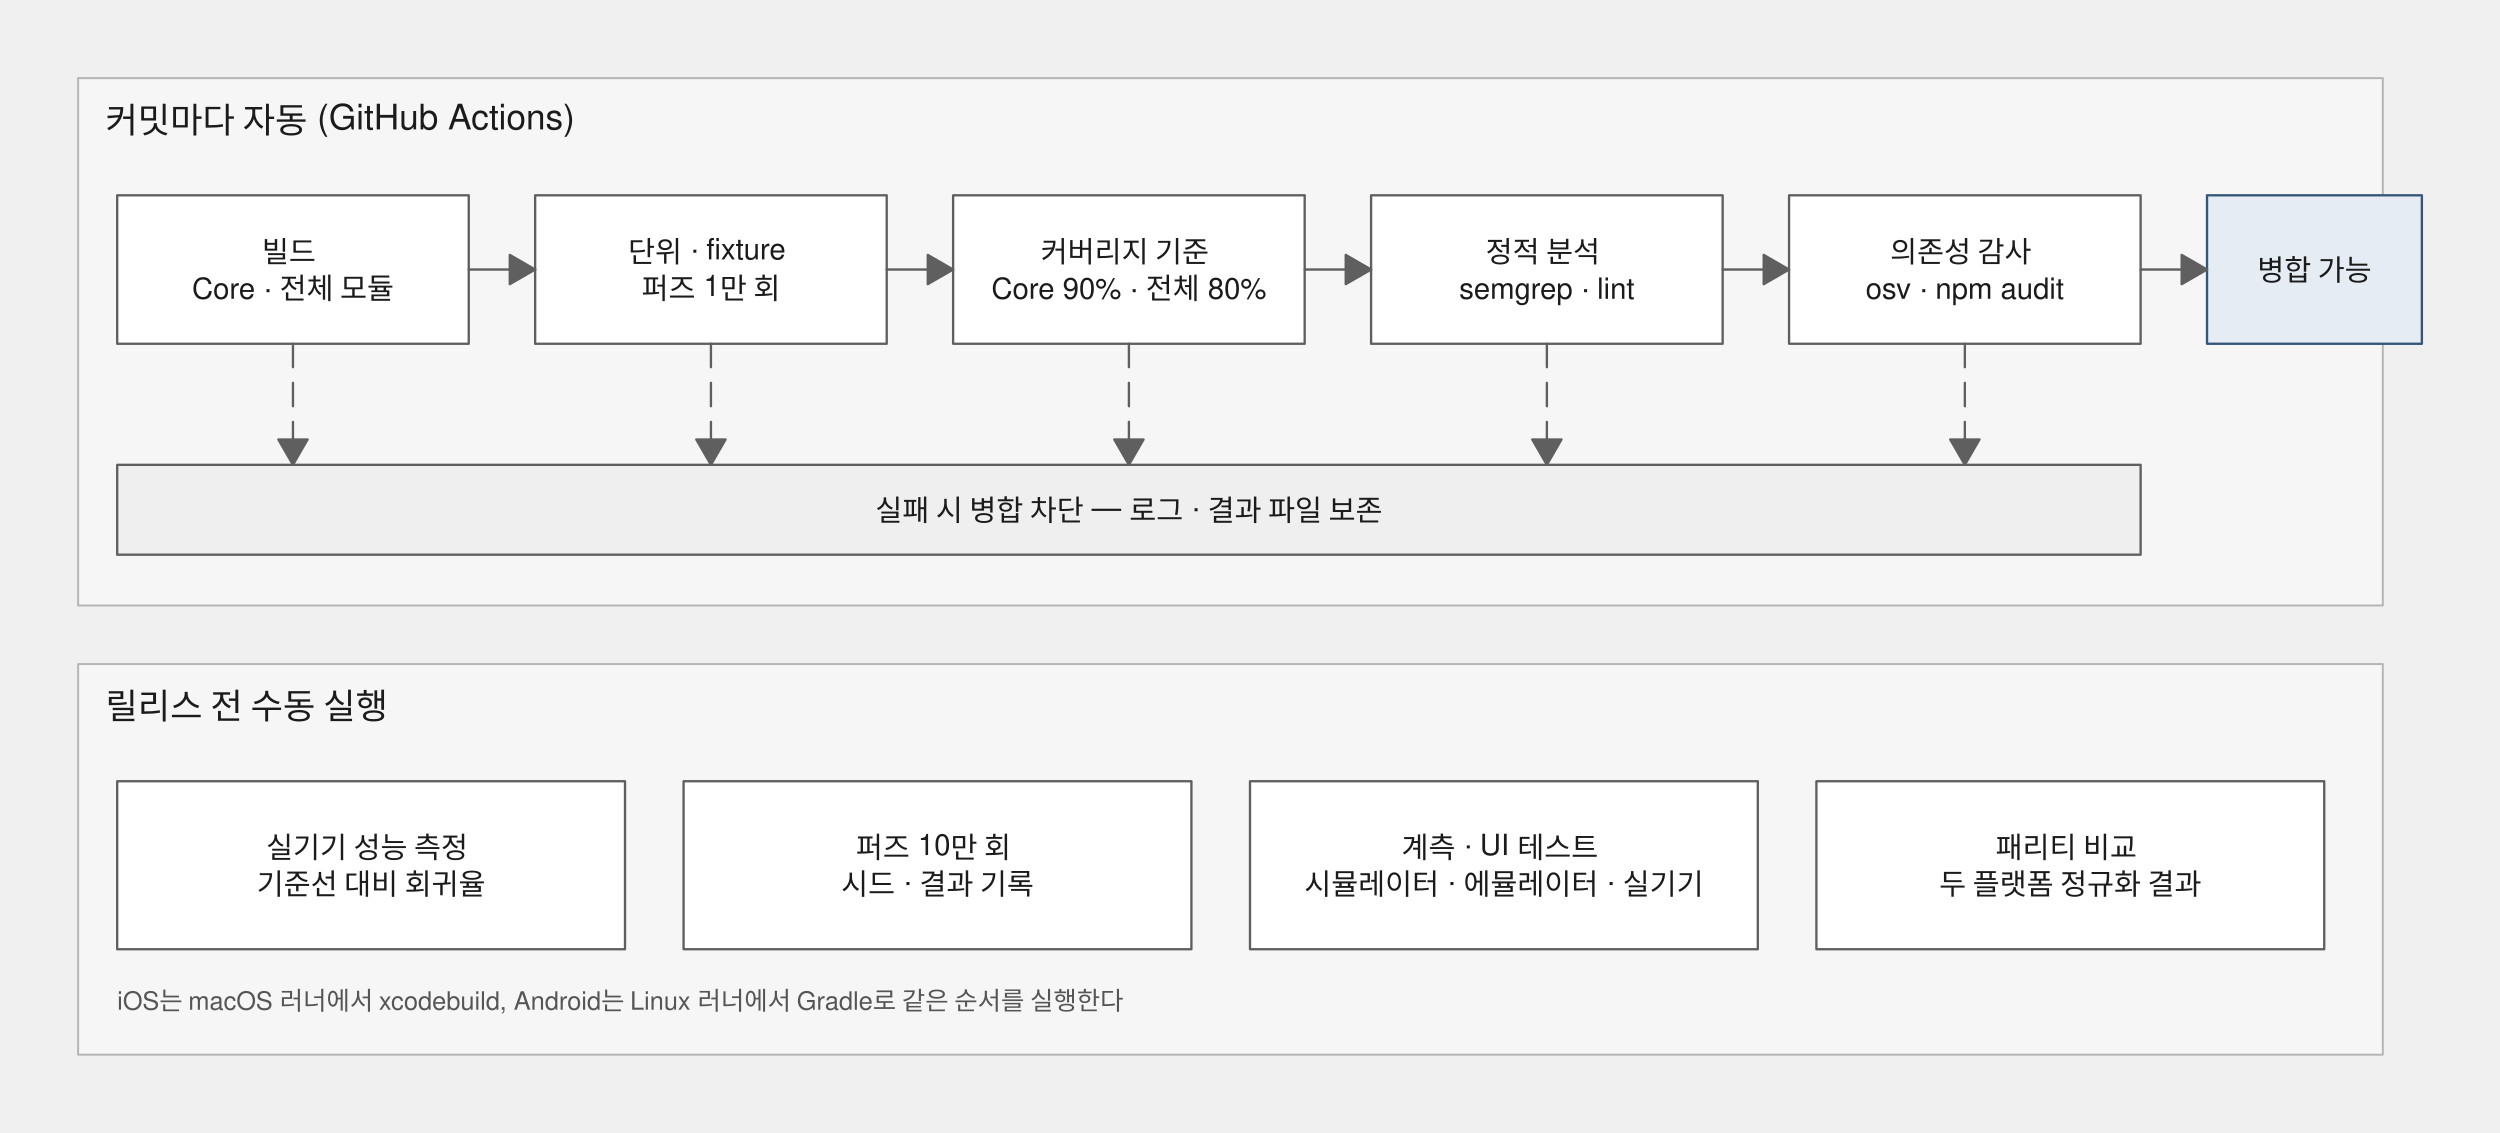
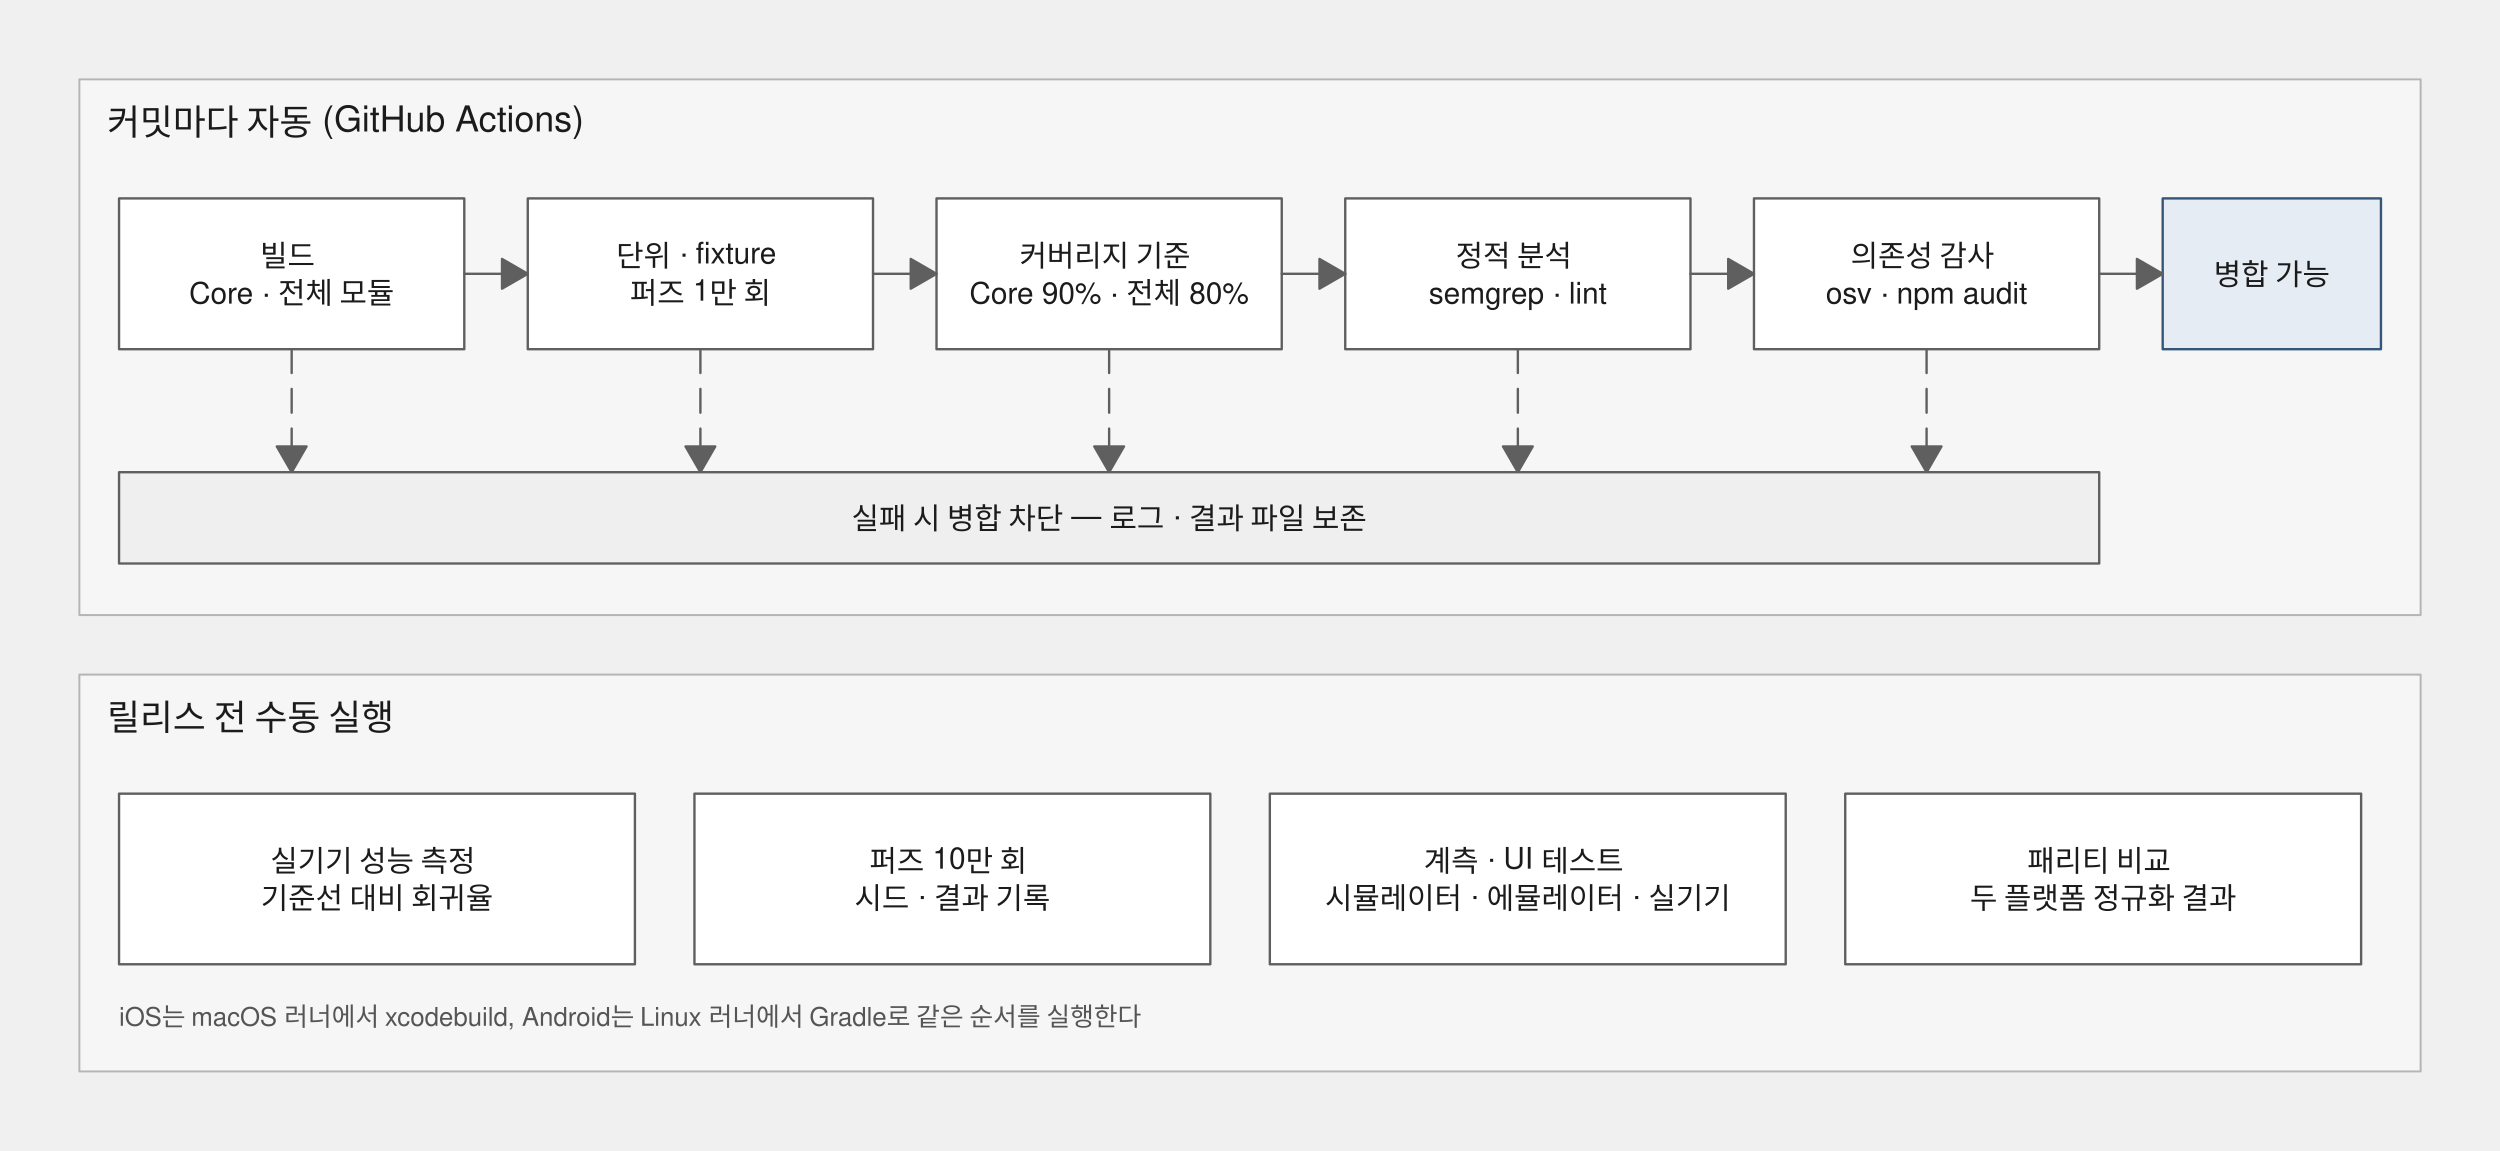
- <svg xmlns="http://www.w3.org/2000/svg" width="1280" height="580" viewBox="0 0 1280 580" role="img" aria-label="rmv-05-ci-gates">
+ <svg xmlns="http://www.w3.org/2000/svg" width="1260" height="580" viewBox="0 0 1260 580" role="img" aria-label="rmv-05-ci-gates">
  <g transform="translate(0.00,0.00)">
    <path d="M40.00 40.00 L1220.00 40.00 L1220.00 310.00 L40.00 310.00" stroke="none" fill="#f6f6f6" />
    <path d="M40.00 40.00 C507.84 40.00,975.68 40.00,1220.00 40.00 M40.00 40.00 C435.10 40.00,830.20 40.00,1220.00 40.00 M1220.00 40.00 C1220.00 110.89,1220.00 181.78,1220.00 310.00 M1220.00 40.00 C1220.00 113.50,1220.00 187.00,1220.00 310.00 M1220.00 310.00 C751.69 310.00,283.39 310.00,40.00 310.00 M1220.00 310.00 C934.10 310.00,648.20 310.00,40.00 310.00 M40.00 310.00 C40.00 217.94,40.00 125.89,40.00 40.00 M40.00 310.00 C40.00 207.90,40.00 105.80,40.00 40.00" stroke="#b5b5b5" stroke-width="1" fill="none" stroke-linecap="round" stroke-linejoin="round" />
  </g>
  <g transform="translate(0.00,0.00)">
    <text x="54.00" y="68.00" font-family="Helvetica, Arial, 'Apple SD Gothic Neo', 'Malgun Gothic', 'Noto Sans KR', sans-serif" font-size="18" fill="#1b1b1b" text-anchor="start">
      <tspan x="54.00" dy="0">커밋마다 자동 (GitHub Actions)</tspan>
    </text>
  </g>
  <g transform="translate(0.00,0.00)">
-     <path d="M60.00 100.00 L240.00 100.00 L240.00 176.00 L60.00 176.00" stroke="none" fill="#ffffff" />
-     <path d="M60.00 100.00 C131.37 100.00,202.73 100.00,240.00 100.00 M60.00 100.00 C127.96 100.00,195.91 100.00,240.00 100.00 M240.00 100.00 C240.00 122.61,240.00 145.23,240.00 176.00 M240.00 100.00 C240.00 115.89,240.00 131.77,240.00 176.00 M240.00 176.00 C198.92 176.00,157.84 176.00,60.00 176.00 M240.00 176.00 C169.06 176.00,98.12 176.00,60.00 176.00 M60.00 176.00 C60.00 152.09,60.00 128.19,60.00 100.00 M60.00 176.00 C60.00 152.77,60.00 129.54,60.00 100.00" stroke="#5f5f5f" stroke-width="1.2" fill="none" stroke-linecap="round" stroke-linejoin="round" />
+     <path d="M60.00 100.00 L234.00 100.00 L234.00 176.00 L60.00 176.00" stroke="none" fill="#ffffff" />
+     <path d="M60.00 100.00 C128.99 100.00,197.98 100.00,234.00 100.00 M60.00 100.00 C125.69 100.00,191.38 100.00,234.00 100.00 M234.00 100.00 C234.00 122.61,234.00 145.23,234.00 176.00 M234.00 100.00 C234.00 115.89,234.00 131.77,234.00 176.00 M234.00 176.00 C194.29 176.00,154.58 176.00,60.00 176.00 M234.00 176.00 C165.42 176.00,96.85 176.00,60.00 176.00 M60.00 176.00 C60.00 152.09,60.00 128.19,60.00 100.00 M60.00 176.00 C60.00 152.77,60.00 129.54,60.00 100.00" stroke="#5f5f5f" stroke-width="1.2" fill="none" stroke-linecap="round" stroke-linejoin="round" />
  </g>
  <g transform="translate(0.00,0.00)">
-     <text x="150.00" y="134.25" font-family="Helvetica, Arial, 'Apple SD Gothic Neo', 'Malgun Gothic', 'Noto Sans KR', sans-serif" font-size="15" fill="#1b1b1b" text-anchor="middle">
-       <tspan x="150.00" dy="0">빌드</tspan>
-       <tspan x="150.00" dy="18.75">Core · 전체 모듈</tspan>
+     <text x="147.00" y="134.25" font-family="Helvetica, Arial, 'Apple SD Gothic Neo', 'Malgun Gothic', 'Noto Sans KR', sans-serif" font-size="15" fill="#1b1b1b" text-anchor="middle">
+       <tspan x="147.00" dy="0">빌드</tspan>
+       <tspan x="147.00" dy="18.75">Core · 전체 모듈</tspan>
    </text>
  </g>
  <g transform="translate(0.00,0.00)">
-     <path d="M150.00 176.00 C150.00 200.58,150.00 225.17,150.00 238.00 M150.00 176.00 C150.00 189.65,150.00 203.31,150.00 238.00" stroke="#5f5f5f" stroke-width="1.2" fill="none" stroke-linecap="round" stroke-linejoin="round" stroke-dasharray="12 8" />
-     <path d="M142.50 225.01 L150.00 238.00 L157.50 225.01 Z" stroke="#5f5f5f" stroke-width="1.2" fill="#5f5f5f" stroke-linecap="round" stroke-linejoin="round" />
+     <path d="M147.00 176.00 C147.00 200.58,147.00 225.17,147.00 238.00 M147.00 176.00 C147.00 189.65,147.00 203.31,147.00 238.00" stroke="#5f5f5f" stroke-width="1.2" fill="none" stroke-linecap="round" stroke-linejoin="round" stroke-dasharray="12 8" />
+     <path d="M139.50 225.01 L147.00 238.00 L154.50 225.01 Z" stroke="#5f5f5f" stroke-width="1.2" fill="#5f5f5f" stroke-linecap="round" stroke-linejoin="round" />
  </g>
  <g transform="translate(0.00,0.00)">
-     <path d="M274.00 100.00 L454.00 100.00 L454.00 176.00 L274.00 176.00" stroke="none" fill="#ffffff" />
-     <path d="M274.00 100.00 C345.37 100.00,416.74 100.00,454.00 100.00 M274.00 100.00 C317.49 100.00,360.97 100.00,454.00 100.00 M454.00 100.00 C454.00 126.60,454.00 153.21,454.00 176.00 M454.00 100.00 C454.00 116.28,454.00 132.56,454.00 176.00 M454.00 176.00 C404.46 176.00,354.92 176.00,274.00 176.00 M454.00 176.00 C396.07 176.00,338.13 176.00,274.00 176.00 M274.00 176.00 C274.00 147.50,274.00 119.00,274.00 100.00 M274.00 176.00 C274.00 145.83,274.00 115.66,274.00 100.00" stroke="#5f5f5f" stroke-width="1.2" fill="none" stroke-linecap="round" stroke-linejoin="round" />
+     <path d="M266.00 100.00 L440.00 100.00 L440.00 176.00 L266.00 176.00" stroke="none" fill="#ffffff" />
+     <path d="M266.00 100.00 C334.99 100.00,403.98 100.00,440.00 100.00 M266.00 100.00 C308.04 100.00,350.07 100.00,440.00 100.00 M440.00 100.00 C440.00 126.60,440.00 153.21,440.00 176.00 M440.00 100.00 C440.00 116.28,440.00 132.56,440.00 176.00 M440.00 176.00 C392.11 176.00,344.22 176.00,266.00 176.00 M440.00 176.00 C384.00 176.00,328.00 176.00,266.00 176.00 M266.00 176.00 C266.00 147.50,266.00 119.00,266.00 100.00 M266.00 176.00 C266.00 145.83,266.00 115.66,266.00 100.00" stroke="#5f5f5f" stroke-width="1.2" fill="none" stroke-linecap="round" stroke-linejoin="round" />
  </g>
  <g transform="translate(0.00,0.00)">
-     <text x="364.00" y="134.25" font-family="Helvetica, Arial, 'Apple SD Gothic Neo', 'Malgun Gothic', 'Noto Sans KR', sans-serif" font-size="15" fill="#1b1b1b" text-anchor="middle">
-       <tspan x="364.00" dy="0">단위 · fixture</tspan>
-       <tspan x="364.00" dy="18.75">퍼즈 1만 회</tspan>
+     <text x="353.00" y="134.25" font-family="Helvetica, Arial, 'Apple SD Gothic Neo', 'Malgun Gothic', 'Noto Sans KR', sans-serif" font-size="15" fill="#1b1b1b" text-anchor="middle">
+       <tspan x="353.00" dy="0">단위 · fixture</tspan>
+       <tspan x="353.00" dy="18.75">퍼즈 1만 회</tspan>
    </text>
  </g>
  <g transform="translate(0.00,0.00)">
-     <path d="M240.00 138.00 C253.48 138.00,266.96 138.00,274.00 138.00 M240.00 138.00 C249.67 138.00,259.33 138.00,274.00 138.00" stroke="#5f5f5f" stroke-width="1.2" fill="none" stroke-linecap="round" stroke-linejoin="round" />
-     <path d="M261.01 145.50 L274.00 138.00 L261.01 130.50 Z" stroke="#5f5f5f" stroke-width="1.2" fill="#5f5f5f" stroke-linecap="round" stroke-linejoin="round" />
+     <path d="M234.00 138.00 C246.69 138.00,259.38 138.00,266.00 138.00 M234.00 138.00 C243.10 138.00,252.19 138.00,266.00 138.00" stroke="#5f5f5f" stroke-width="1.2" fill="none" stroke-linecap="round" stroke-linejoin="round" />
+     <path d="M253.01 145.50 L266.00 138.00 L253.01 130.50 Z" stroke="#5f5f5f" stroke-width="1.2" fill="#5f5f5f" stroke-linecap="round" stroke-linejoin="round" />
  </g>
  <g transform="translate(0.00,0.00)">
-     <path d="M364.00 176.00 C364.00 200.58,364.00 225.17,364.00 238.00 M364.00 176.00 C364.00 194.95,364.00 213.90,364.00 238.00" stroke="#5f5f5f" stroke-width="1.2" fill="none" stroke-linecap="round" stroke-linejoin="round" stroke-dasharray="12 8" />
-     <path d="M356.50 225.01 L364.00 238.00 L371.50 225.01 Z" stroke="#5f5f5f" stroke-width="1.2" fill="#5f5f5f" stroke-linecap="round" stroke-linejoin="round" />
+     <path d="M353.00 176.00 C353.00 200.58,353.00 225.17,353.00 238.00 M353.00 176.00 C353.00 194.95,353.00 213.90,353.00 238.00" stroke="#5f5f5f" stroke-width="1.2" fill="none" stroke-linecap="round" stroke-linejoin="round" stroke-dasharray="12 8" />
+     <path d="M345.50 225.01 L353.00 238.00 L360.50 225.01 Z" stroke="#5f5f5f" stroke-width="1.2" fill="#5f5f5f" stroke-linecap="round" stroke-linejoin="round" />
  </g>
  <g transform="translate(0.00,0.00)">
-     <path d="M488.00 100.00 L668.00 100.00 L668.00 176.00 L488.00 176.00" stroke="none" fill="#ffffff" />
-     <path d="M488.00 100.00 C559.37 100.00,630.75 100.00,668.00 100.00 M488.00 100.00 C546.86 100.00,605.72 100.00,668.00 100.00 M668.00 100.00 C668.00 116.73,668.00 133.45,668.00 176.00 M668.00 100.00 C668.00 121.87,668.00 143.74,668.00 176.00 M668.00 176.00 C607.17 176.00,546.35 176.00,488.00 176.00 M668.00 176.00 C627.41 176.00,586.82 176.00,488.00 176.00 M488.00 176.00 C488.00 151.51,488.00 127.02,488.00 100.00 M488.00 176.00 C488.00 156.84,488.00 137.69,488.00 100.00" stroke="#5f5f5f" stroke-width="1.2" fill="none" stroke-linecap="round" stroke-linejoin="round" />
+     <path d="M472.00 100.00 L646.00 100.00 L646.00 176.00 L472.00 176.00" stroke="none" fill="#ffffff" />
+     <path d="M472.00 100.00 C540.99 100.00,609.99 100.00,646.00 100.00 M472.00 100.00 C528.90 100.00,585.80 100.00,646.00 100.00 M646.00 100.00 C646.00 116.73,646.00 133.45,646.00 176.00 M646.00 100.00 C646.00 121.87,646.00 143.74,646.00 176.00 M646.00 176.00 C587.20 176.00,528.40 176.00,472.00 176.00 M646.00 176.00 C606.76 176.00,567.53 176.00,472.00 176.00 M472.00 176.00 C472.00 151.51,472.00 127.02,472.00 100.00 M472.00 176.00 C472.00 156.84,472.00 137.69,472.00 100.00" stroke="#5f5f5f" stroke-width="1.2" fill="none" stroke-linecap="round" stroke-linejoin="round" />
  </g>
  <g transform="translate(0.00,0.00)">
-     <text x="578.00" y="134.25" font-family="Helvetica, Arial, 'Apple SD Gothic Neo', 'Malgun Gothic', 'Noto Sans KR', sans-serif" font-size="15" fill="#1b1b1b" text-anchor="middle">
-       <tspan x="578.00" dy="0">커버리지 기준</tspan>
-       <tspan x="578.00" dy="18.75">Core 90% · 전체 80%</tspan>
+     <text x="559.00" y="134.25" font-family="Helvetica, Arial, 'Apple SD Gothic Neo', 'Malgun Gothic', 'Noto Sans KR', sans-serif" font-size="15" fill="#1b1b1b" text-anchor="middle">
+       <tspan x="559.00" dy="0">커버리지 기준</tspan>
+       <tspan x="559.00" dy="18.75">Core 90% · 전체 80%</tspan>
    </text>
  </g>
  <g transform="translate(0.00,0.00)">
-     <path d="M454.00 138.00 C467.48 138.00,480.96 138.00,488.00 138.00 M454.00 138.00 C466.57 138.00,479.14 138.00,488.00 138.00" stroke="#5f5f5f" stroke-width="1.2" fill="none" stroke-linecap="round" stroke-linejoin="round" />
-     <path d="M475.01 145.50 L488.00 138.00 L475.01 130.50 Z" stroke="#5f5f5f" stroke-width="1.2" fill="#5f5f5f" stroke-linecap="round" stroke-linejoin="round" />
+     <path d="M440.00 138.00 C452.69 138.00,465.38 138.00,472.00 138.00 M440.00 138.00 C451.83 138.00,463.66 138.00,472.00 138.00" stroke="#5f5f5f" stroke-width="1.2" fill="none" stroke-linecap="round" stroke-linejoin="round" />
+     <path d="M459.01 145.50 L472.00 138.00 L459.01 130.50 Z" stroke="#5f5f5f" stroke-width="1.2" fill="#5f5f5f" stroke-linecap="round" stroke-linejoin="round" />
  </g>
  <g transform="translate(0.00,0.00)">
-     <path d="M578.00 176.00 C578.00 200.58,578.00 225.17,578.00 238.00 M578.00 176.00 C578.00 200.25,578.00 224.49,578.00 238.00" stroke="#5f5f5f" stroke-width="1.2" fill="none" stroke-linecap="round" stroke-linejoin="round" stroke-dasharray="12 8" />
-     <path d="M570.50 225.01 L578.00 238.00 L585.50 225.01 Z" stroke="#5f5f5f" stroke-width="1.2" fill="#5f5f5f" stroke-linecap="round" stroke-linejoin="round" />
+     <path d="M559.00 176.00 C559.00 200.58,559.00 225.17,559.00 238.00 M559.00 176.00 C559.00 200.25,559.00 224.49,559.00 238.00" stroke="#5f5f5f" stroke-width="1.2" fill="none" stroke-linecap="round" stroke-linejoin="round" stroke-dasharray="12 8" />
+     <path d="M551.50 225.01 L559.00 238.00 L566.50 225.01 Z" stroke="#5f5f5f" stroke-width="1.2" fill="#5f5f5f" stroke-linecap="round" stroke-linejoin="round" />
  </g>
  <g transform="translate(0.00,0.00)">
-     <path d="M702.00 100.00 L882.00 100.00 L882.00 176.00 L702.00 176.00" stroke="none" fill="#ffffff" />
-     <path d="M702.00 100.00 C773.38 100.00,844.75 100.00,882.00 100.00 M702.00 100.00 C740.23 100.00,778.47 100.00,882.00 100.00 M882.00 100.00 C882.00 122.05,882.00 144.09,882.00 176.00 M882.00 100.00 C882.00 127.46,882.00 154.93,882.00 176.00 M882.00 176.00 C845.89 176.00,809.78 176.00,702.00 176.00 M882.00 176.00 C822.75 176.00,763.51 176.00,702.00 176.00 M702.00 176.00 C702.00 155.52,702.00 135.04,702.00 100.00 M702.00 176.00 C702.00 152.66,702.00 129.32,702.00 100.00" stroke="#5f5f5f" stroke-width="1.2" fill="none" stroke-linecap="round" stroke-linejoin="round" />
+     <path d="M678.00 100.00 L852.00 100.00 L852.00 176.00 L678.00 176.00" stroke="none" fill="#ffffff" />
+     <path d="M678.00 100.00 C747.00 100.00,815.99 100.00,852.00 100.00 M678.00 100.00 C714.96 100.00,751.92 100.00,852.00 100.00 M852.00 100.00 C852.00 122.05,852.00 144.09,852.00 176.00 M852.00 100.00 C852.00 127.46,852.00 154.93,852.00 176.00 M852.00 176.00 C817.09 176.00,782.19 176.00,678.00 176.00 M852.00 176.00 C794.73 176.00,737.46 176.00,678.00 176.00 M678.00 176.00 C678.00 155.52,678.00 135.04,678.00 100.00 M678.00 176.00 C678.00 152.66,678.00 129.32,678.00 100.00" stroke="#5f5f5f" stroke-width="1.2" fill="none" stroke-linecap="round" stroke-linejoin="round" />
  </g>
  <g transform="translate(0.00,0.00)">
-     <text x="792.00" y="134.25" font-family="Helvetica, Arial, 'Apple SD Gothic Neo', 'Malgun Gothic', 'Noto Sans KR', sans-serif" font-size="15" fill="#1b1b1b" text-anchor="middle">
-       <tspan x="792.00" dy="0">정적 분석</tspan>
-       <tspan x="792.00" dy="18.75">semgrep · lint</tspan>
+     <text x="765.00" y="134.25" font-family="Helvetica, Arial, 'Apple SD Gothic Neo', 'Malgun Gothic', 'Noto Sans KR', sans-serif" font-size="15" fill="#1b1b1b" text-anchor="middle">
+       <tspan x="765.00" dy="0">정적 분석</tspan>
+       <tspan x="765.00" dy="18.75">semgrep · lint</tspan>
    </text>
  </g>
  <g transform="translate(0.00,0.00)">
-     <path d="M668.00 138.00 C681.48 138.00,694.96 138.00,702.00 138.00 M668.00 138.00 C676.67 138.00,685.35 138.00,702.00 138.00" stroke="#5f5f5f" stroke-width="1.2" fill="none" stroke-linecap="round" stroke-linejoin="round" />
-     <path d="M689.01 145.50 L702.00 138.00 L689.01 130.50 Z" stroke="#5f5f5f" stroke-width="1.2" fill="#5f5f5f" stroke-linecap="round" stroke-linejoin="round" />
+     <path d="M646.00 138.00 C658.69 138.00,671.38 138.00,678.00 138.00 M646.00 138.00 C654.16 138.00,662.33 138.00,678.00 138.00" stroke="#5f5f5f" stroke-width="1.2" fill="none" stroke-linecap="round" stroke-linejoin="round" />
+     <path d="M665.01 145.50 L678.00 138.00 L665.01 130.50 Z" stroke="#5f5f5f" stroke-width="1.2" fill="#5f5f5f" stroke-linecap="round" stroke-linejoin="round" />
  </g>
  <g transform="translate(0.00,0.00)">
-     <path d="M792.00 176.00 C792.00 200.59,792.00 225.17,792.00 238.00 M792.00 176.00 C792.00 193.14,792.00 210.28,792.00 238.00" stroke="#5f5f5f" stroke-width="1.2" fill="none" stroke-linecap="round" stroke-linejoin="round" stroke-dasharray="12 8" />
-     <path d="M784.50 225.01 L792.00 238.00 L799.50 225.01 Z" stroke="#5f5f5f" stroke-width="1.2" fill="#5f5f5f" stroke-linecap="round" stroke-linejoin="round" />
+     <path d="M765.00 176.00 C765.00 200.59,765.00 225.17,765.00 238.00 M765.00 176.00 C765.00 193.14,765.00 210.28,765.00 238.00" stroke="#5f5f5f" stroke-width="1.2" fill="none" stroke-linecap="round" stroke-linejoin="round" stroke-dasharray="12 8" />
+     <path d="M757.50 225.01 L765.00 238.00 L772.50 225.01 Z" stroke="#5f5f5f" stroke-width="1.2" fill="#5f5f5f" stroke-linecap="round" stroke-linejoin="round" />
  </g>
  <g transform="translate(0.00,0.00)">
-     <path d="M916.00 100.00 L1096.00 100.00 L1096.00 176.00 L916.00 176.00" stroke="none" fill="#ffffff" />
-     <path d="M916.00 100.00 C987.38 100.00,1058.76 100.00,1096.00 100.00 M916.00 100.00 C969.61 100.00,1023.21 100.00,1096.00 100.00 M1096.00 100.00 C1096.00 127.37,1096.00 154.73,1096.00 176.00 M1096.00 100.00 C1096.00 117.86,1096.00 135.71,1096.00 176.00 M1096.00 176.00 C1048.61 176.00,1001.21 176.00,916.00 176.00 M1096.00 176.00 C1054.10 176.00,1012.19 176.00,916.00 176.00 M916.00 176.00 C916.00 159.53,916.00 143.06,916.00 100.00 M916.00 176.00 C916.00 148.47,916.00 120.95,916.00 100.00" stroke="#5f5f5f" stroke-width="1.2" fill="none" stroke-linecap="round" stroke-linejoin="round" />
+     <path d="M884.00 100.00 L1058.00 100.00 L1058.00 176.00 L884.00 176.00" stroke="none" fill="#ffffff" />
+     <path d="M884.00 100.00 C953.00 100.00,1022.00 100.00,1058.00 100.00 M884.00 100.00 C935.82 100.00,987.64 100.00,1058.00 100.00 M1058.00 100.00 C1058.00 127.37,1058.00 154.73,1058.00 176.00 M1058.00 100.00 C1058.00 117.86,1058.00 135.71,1058.00 176.00 M1058.00 176.00 C1012.19 176.00,966.37 176.00,884.00 176.00 M1058.00 176.00 C1017.49 176.00,976.99 176.00,884.00 176.00 M884.00 176.00 C884.00 159.53,884.00 143.06,884.00 100.00 M884.00 176.00 C884.00 148.47,884.00 120.95,884.00 100.00" stroke="#5f5f5f" stroke-width="1.2" fill="none" stroke-linecap="round" stroke-linejoin="round" />
  </g>
  <g transform="translate(0.00,0.00)">
-     <text x="1006.00" y="134.25" font-family="Helvetica, Arial, 'Apple SD Gothic Neo', 'Malgun Gothic', 'Noto Sans KR', sans-serif" font-size="15" fill="#1b1b1b" text-anchor="middle">
-       <tspan x="1006.00" dy="0">의존성 감사</tspan>
-       <tspan x="1006.00" dy="18.75">osv · npm audit</tspan>
+     <text x="971.00" y="134.25" font-family="Helvetica, Arial, 'Apple SD Gothic Neo', 'Malgun Gothic', 'Noto Sans KR', sans-serif" font-size="15" fill="#1b1b1b" text-anchor="middle">
+       <tspan x="971.00" dy="0">의존성 감사</tspan>
+       <tspan x="971.00" dy="18.75">osv · npm audit</tspan>
    </text>
  </g>
  <g transform="translate(0.00,0.00)">
-     <path d="M882.00 138.00 C895.48 138.00,908.97 138.00,916.00 138.00 M882.00 138.00 C893.58 138.00,905.16 138.00,916.00 138.00" stroke="#5f5f5f" stroke-width="1.2" fill="none" stroke-linecap="round" stroke-linejoin="round" />
-     <path d="M903.01 145.50 L916.00 138.00 L903.01 130.50 Z" stroke="#5f5f5f" stroke-width="1.2" fill="#5f5f5f" stroke-linecap="round" stroke-linejoin="round" />
+     <path d="M852.00 138.00 C864.69 138.00,877.38 138.00,884.00 138.00 M852.00 138.00 C862.90 138.00,873.79 138.00,884.00 138.00" stroke="#5f5f5f" stroke-width="1.2" fill="none" stroke-linecap="round" stroke-linejoin="round" />
+     <path d="M871.01 145.50 L884.00 138.00 L871.01 130.50 Z" stroke="#5f5f5f" stroke-width="1.2" fill="#5f5f5f" stroke-linecap="round" stroke-linejoin="round" />
  </g>
  <g transform="translate(0.00,0.00)">
-     <path d="M1006.00 176.00 C1006.00 200.59,1006.00 225.17,1006.00 238.00 M1006.00 176.00 C1006.00 198.44,1006.00 220.87,1006.00 238.00" stroke="#5f5f5f" stroke-width="1.2" fill="none" stroke-linecap="round" stroke-linejoin="round" stroke-dasharray="12 8" />
-     <path d="M998.50 225.01 L1006.00 238.00 L1013.50 225.01 Z" stroke="#5f5f5f" stroke-width="1.2" fill="#5f5f5f" stroke-linecap="round" stroke-linejoin="round" />
+     <path d="M971.00 176.00 C971.00 200.59,971.00 225.17,971.00 238.00 M971.00 176.00 C971.00 198.44,971.00 220.87,971.00 238.00" stroke="#5f5f5f" stroke-width="1.2" fill="none" stroke-linecap="round" stroke-linejoin="round" stroke-dasharray="12 8" />
+     <path d="M963.50 225.01 L971.00 238.00 L978.50 225.01 Z" stroke="#5f5f5f" stroke-width="1.2" fill="#5f5f5f" stroke-linecap="round" stroke-linejoin="round" />
  </g>
  <g transform="translate(0.00,0.00)">
-     <path d="M1130.00 100.00 L1240.00 100.00 L1240.00 176.00 L1130.00 176.00" stroke="none" fill="#e6ecf3" />
-     <path d="M1130.00 100.00 C1173.62 100.00,1217.25 100.00,1240.00 100.00 M1130.00 100.00 C1172.15 100.00,1214.31 100.00,1240.00 100.00 M1240.00 100.00 C1240.00 117.49,1240.00 134.97,1240.00 176.00 M1240.00 100.00 C1240.00 123.45,1240.00 146.90,1240.00 176.00 M1240.00 176.00 C1204.14 176.00,1168.28 176.00,1130.00 176.00 M1240.00 176.00 C1202.99 176.00,1165.98 176.00,1130.00 176.00 M1130.00 176.00 C1130.00 148.34,1130.00 120.68,1130.00 100.00 M1130.00 176.00 C1130.00 159.49,1130.00 142.98,1130.00 100.00" stroke="#355579" stroke-width="1.2" fill="none" stroke-linecap="round" stroke-linejoin="round" />
+     <path d="M1090.00 100.00 L1200.00 100.00 L1200.00 176.00 L1090.00 176.00" stroke="none" fill="#e6ecf3" />
+     <path d="M1090.00 100.00 C1133.62 100.00,1177.25 100.00,1200.00 100.00 M1090.00 100.00 C1132.15 100.00,1174.31 100.00,1200.00 100.00 M1200.00 100.00 C1200.00 117.49,1200.00 134.97,1200.00 176.00 M1200.00 100.00 C1200.00 123.45,1200.00 146.90,1200.00 176.00 M1200.00 176.00 C1164.14 176.00,1128.28 176.00,1090.00 176.00 M1200.00 176.00 C1162.99 176.00,1125.98 176.00,1090.00 176.00 M1090.00 176.00 C1090.00 148.34,1090.00 120.68,1090.00 100.00 M1090.00 176.00 C1090.00 159.49,1090.00 142.98,1090.00 100.00" stroke="#355579" stroke-width="1.2" fill="none" stroke-linecap="round" stroke-linejoin="round" />
  </g>
  <g transform="translate(0.00,0.00)">
-     <text x="1185.00" y="143.63" font-family="Helvetica, Arial, 'Apple SD Gothic Neo', 'Malgun Gothic', 'Noto Sans KR', sans-serif" font-size="15" fill="#1b1b1b" text-anchor="middle">
-       <tspan x="1185.00" dy="0">병합 가능</tspan>
+     <text x="1145.00" y="143.63" font-family="Helvetica, Arial, 'Apple SD Gothic Neo', 'Malgun Gothic', 'Noto Sans KR', sans-serif" font-size="15" fill="#1b1b1b" text-anchor="middle">
+       <tspan x="1145.00" dy="0">병합 가능</tspan>
    </text>
  </g>
  <g transform="translate(0.00,0.00)">
-     <path d="M1096.00 138.00 C1109.48 138.00,1122.97 138.00,1130.00 138.00 M1096.00 138.00 C1103.68 138.00,1111.36 138.00,1130.00 138.00" stroke="#5f5f5f" stroke-width="1.2" fill="none" stroke-linecap="round" stroke-linejoin="round" />
-     <path d="M1117.01 145.50 L1130.00 138.00 L1117.01 130.50 Z" stroke="#5f5f5f" stroke-width="1.2" fill="#5f5f5f" stroke-linecap="round" stroke-linejoin="round" />
+     <path d="M1058.00 138.00 C1070.69 138.00,1083.38 138.00,1090.00 138.00 M1058.00 138.00 C1065.23 138.00,1072.46 138.00,1090.00 138.00" stroke="#5f5f5f" stroke-width="1.2" fill="none" stroke-linecap="round" stroke-linejoin="round" />
+     <path d="M1077.01 145.50 L1090.00 138.00 L1077.01 130.50 Z" stroke="#5f5f5f" stroke-width="1.2" fill="#5f5f5f" stroke-linecap="round" stroke-linejoin="round" />
  </g>
  <g transform="translate(0.00,0.00)">
-     <path d="M60.00 238.00 L1096.00 238.00 L1096.00 284.00 L60.00 284.00" stroke="none" fill="#efefef" />
-     <path d="M60.00 238.00 C470.86 238.00,881.72 238.00,1096.00 238.00 M60.00 238.00 C316.18 238.00,572.36 238.00,1096.00 238.00 M1096.00 238.00 C1096.00 251.00,1096.00 264.00,1096.00 284.00 M1096.00 238.00 C1096.00 252.43,1096.00 266.86,1096.00 284.00 M1096.00 284.00 C709.56 284.00,323.13 284.00,60.00 284.00 M1096.00 284.00 C822.30 284.00,548.60 284.00,60.00 284.00 M60.00 284.00 C60.00 273.68,60.00 263.36,60.00 238.00 M60.00 284.00 C60.00 269.81,60.00 255.61,60.00 238.00" stroke="#5f5f5f" stroke-width="1.2" fill="none" stroke-linecap="round" stroke-linejoin="round" />
+     <path d="M60.00 238.00 L1058.00 238.00 L1058.00 284.00 L60.00 284.00" stroke="none" fill="#efefef" />
+     <path d="M60.00 238.00 C455.79 238.00,851.58 238.00,1058.00 238.00 M60.00 238.00 C306.78 238.00,553.56 238.00,1058.00 238.00 M1058.00 238.00 C1058.00 251.00,1058.00 264.00,1058.00 284.00 M1058.00 238.00 C1058.00 252.43,1058.00 266.86,1058.00 284.00 M1058.00 284.00 C685.74 284.00,313.47 284.00,60.00 284.00 M1058.00 284.00 C794.34 284.00,530.68 284.00,60.00 284.00 M60.00 284.00 C60.00 273.68,60.00 263.36,60.00 238.00 M60.00 284.00 C60.00 269.81,60.00 255.61,60.00 238.00" stroke="#5f5f5f" stroke-width="1.2" fill="none" stroke-linecap="round" stroke-linejoin="round" />
  </g>
  <g transform="translate(0.00,0.00)">
-     <text x="578.00" y="266.63" font-family="Helvetica, Arial, 'Apple SD Gothic Neo', 'Malgun Gothic', 'Noto Sans KR', sans-serif" font-size="15" fill="#1b1b1b" text-anchor="middle">
-       <tspan x="578.00" dy="0">실패 시 병합 차단 — 로그 · 결과 파일 보존</tspan>
+     <text x="559.00" y="266.63" font-family="Helvetica, Arial, 'Apple SD Gothic Neo', 'Malgun Gothic', 'Noto Sans KR', sans-serif" font-size="15" fill="#1b1b1b" text-anchor="middle">
+       <tspan x="559.00" dy="0">실패 시 병합 차단 — 로그 · 결과 파일 보존</tspan>
    </text>
  </g>
  <g transform="translate(0.00,0.00)">
    <path d="M40.00 340.00 L1220.00 340.00 L1220.00 540.00 L40.00 540.00" stroke="none" fill="#f6f6f6" />
    <path d="M40.00 340.00 C507.98 340.00,975.96 340.00,1220.00 340.00 M40.00 340.00 C382.18 340.00,724.35 340.00,1220.00 340.00 M1220.00 340.00 C1220.00 403.52,1220.00 467.04,1220.00 540.00 M1220.00 340.00 C1220.00 390.10,1220.00 440.21,1220.00 540.00 M1220.00 540.00 C978.86 540.00,737.72 540.00,40.00 540.00 M1220.00 540.00 C965.10 540.00,710.21 540.00,40.00 540.00 M40.00 540.00 C40.00 460.40,40.00 380.80,40.00 340.00 M40.00 540.00 C40.00 492.78,40.00 445.57,40.00 340.00" stroke="#b5b5b5" stroke-width="1" fill="none" stroke-linecap="round" stroke-linejoin="round" />
  </g>
  <g transform="translate(0.00,0.00)">
    <text x="54.00" y="368.00" font-family="Helvetica, Arial, 'Apple SD Gothic Neo', 'Malgun Gothic', 'Noto Sans KR', sans-serif" font-size="18" fill="#1b1b1b" text-anchor="start">
      <tspan x="54.00" dy="0">릴리스 전 수동 실행</tspan>
    </text>
  </g>
  <g transform="translate(0.00,0.00)">
    <path d="M60.00 400.00 L320.00 400.00 L320.00 486.00 L60.00 486.00" stroke="none" fill="#ffffff" />
    <path d="M60.00 400.00 C163.12 400.00,266.23 400.00,320.00 400.00 M60.00 400.00 C146.50 400.00,233.00 400.00,320.00 400.00 M320.00 400.00 C320.00 430.32,320.00 460.65,320.00 486.00 M320.00 400.00 C320.00 433.31,320.00 466.62,320.00 486.00 M320.00 486.00 C258.72 486.00,197.44 486.00,60.00 486.00 M320.00 486.00 C224.36 486.00,128.72 486.00,60.00 486.00 M60.00 486.00 C60.00 454.04,60.00 422.08,60.00 400.00 M60.00 486.00 C60.00 454.73,60.00 423.46,60.00 400.00" stroke="#5f5f5f" stroke-width="1.2" fill="none" stroke-linecap="round" stroke-linejoin="round" />
  </g>
  <g transform="translate(0.00,0.00)">
    <text x="190.00" y="439.25" font-family="Helvetica, Arial, 'Apple SD Gothic Neo', 'Malgun Gothic', 'Noto Sans KR', sans-serif" font-size="15" fill="#1b1b1b" text-anchor="middle">
      <tspan x="190.00" dy="0">실기기 성능 측정</tspan>
      <tspan x="190.00" dy="18.75">기준선 대비 회귀율</tspan>
    </text>
  </g>
  <g transform="translate(0.00,0.00)">
    <path d="M350.00 400.00 L610.00 400.00 L610.00 486.00 L350.00 486.00" stroke="none" fill="#ffffff" />
    <path d="M350.00 400.00 C453.12 400.00,556.24 400.00,610.00 400.00 M350.00 400.00 C447.60 400.00,545.20 400.00,610.00 400.00 M610.00 400.00 C610.00 433.34,610.00 466.67,610.00 486.00 M610.00 400.00 C610.00 427.87,610.00 455.75,610.00 486.00 M610.00 486.00 C540.57 486.00,471.14 486.00,350.00 486.00 M610.00 486.00 C526.89 486.00,443.77 486.00,350.00 486.00 M350.00 486.00 C350.00 456.31,350.00 426.62,350.00 400.00 M350.00 486.00 C350.00 460.96,350.00 435.92,350.00 400.00" stroke="#5f5f5f" stroke-width="1.2" fill="none" stroke-linecap="round" stroke-linejoin="round" />
  </g>
  <g transform="translate(0.00,0.00)">
    <text x="480.00" y="439.25" font-family="Helvetica, Arial, 'Apple SD Gothic Neo', 'Malgun Gothic', 'Noto Sans KR', sans-serif" font-size="15" fill="#1b1b1b" text-anchor="middle">
      <tspan x="480.00" dy="0">퍼즈 10만 회</tspan>
      <tspan x="480.00" dy="18.75">시드 · 결과 기록</tspan>
    </text>
  </g>
  <g transform="translate(0.00,0.00)">
    <path d="M640.00 400.00 L900.00 400.00 L900.00 486.00 L640.00 486.00" stroke="none" fill="#ffffff" />
    <path d="M640.00 400.00 C743.12 400.00,846.24 400.00,900.00 400.00 M640.00 400.00 C696.70 400.00,753.41 400.00,900.00 400.00 M900.00 400.00 C900.00 419.15,900.00 438.29,900.00 486.00 M900.00 400.00 C900.00 422.44,900.00 444.87,900.00 486.00 M900.00 486.00 C822.42 486.00,744.84 486.00,640.00 486.00 M900.00 486.00 C829.41 486.00,758.83 486.00,640.00 486.00 M640.00 486.00 C640.00 458.58,640.00 431.16,640.00 400.00 M640.00 486.00 C640.00 467.19,640.00 448.39,640.00 400.00" stroke="#5f5f5f" stroke-width="1.2" fill="none" stroke-linecap="round" stroke-linejoin="round" />
  </g>
  <g transform="translate(0.00,0.00)">
    <text x="770.00" y="439.25" font-family="Helvetica, Arial, 'Apple SD Gothic Neo', 'Malgun Gothic', 'Noto Sans KR', sans-serif" font-size="15" fill="#1b1b1b" text-anchor="middle">
      <tspan x="770.00" dy="0">계측 · UI 테스트</tspan>
      <tspan x="770.00" dy="18.75">시뮬레이터 · 에뮬레이터 · 실기기</tspan>
    </text>
  </g>
  <g transform="translate(0.00,0.00)">
    <path d="M930.00 400.00 L1190.00 400.00 L1190.00 486.00 L930.00 486.00" stroke="none" fill="#ffffff" />
    <path d="M930.00 400.00 C1033.12 400.00,1136.25 400.00,1190.00 400.00 M930.00 400.00 C997.81 400.00,1065.61 400.00,1190.00 400.00 M1190.00 400.00 C1190.00 422.16,1190.00 444.31,1190.00 486.00 M1190.00 400.00 C1190.00 434.20,1190.00 468.40,1190.00 486.00 M1190.00 486.00 C1104.27 486.00,1018.54 486.00,930.00 486.00 M1190.00 486.00 C1131.94 486.00,1073.88 486.00,930.00 486.00 M930.00 486.00 C930.00 460.85,930.00 435.70,930.00 400.00 M930.00 486.00 C930.00 456.23,930.00 426.45,930.00 400.00" stroke="#5f5f5f" stroke-width="1.2" fill="none" stroke-linecap="round" stroke-linejoin="round" />
  </g>
  <g transform="translate(0.00,0.00)">
    <text x="1060.00" y="439.25" font-family="Helvetica, Arial, 'Apple SD Gothic Neo', 'Malgun Gothic', 'Noto Sans KR', sans-serif" font-size="15" fill="#1b1b1b" text-anchor="middle">
      <tspan x="1060.00" dy="0">패리티 비교</tspan>
      <tspan x="1060.00" dy="18.75">두 플랫폼 정규화 결과</tspan>
    </text>
  </g>
  <g transform="translate(0.00,0.00)">
    <text x="60.00" y="517.00" font-family="Helvetica, Arial, 'Apple SD Gothic Neo', 'Malgun Gothic', 'Noto Sans KR', sans-serif" font-size="13" fill="#555555" text-anchor="start">
      <tspan x="60.00" dy="0">iOS는 macOS 러너에서 xcodebuild, Android는 Linux 러너에서 Gradle로 같은 순서를 실행한다</tspan>
    </text>
  </g>
</svg>
